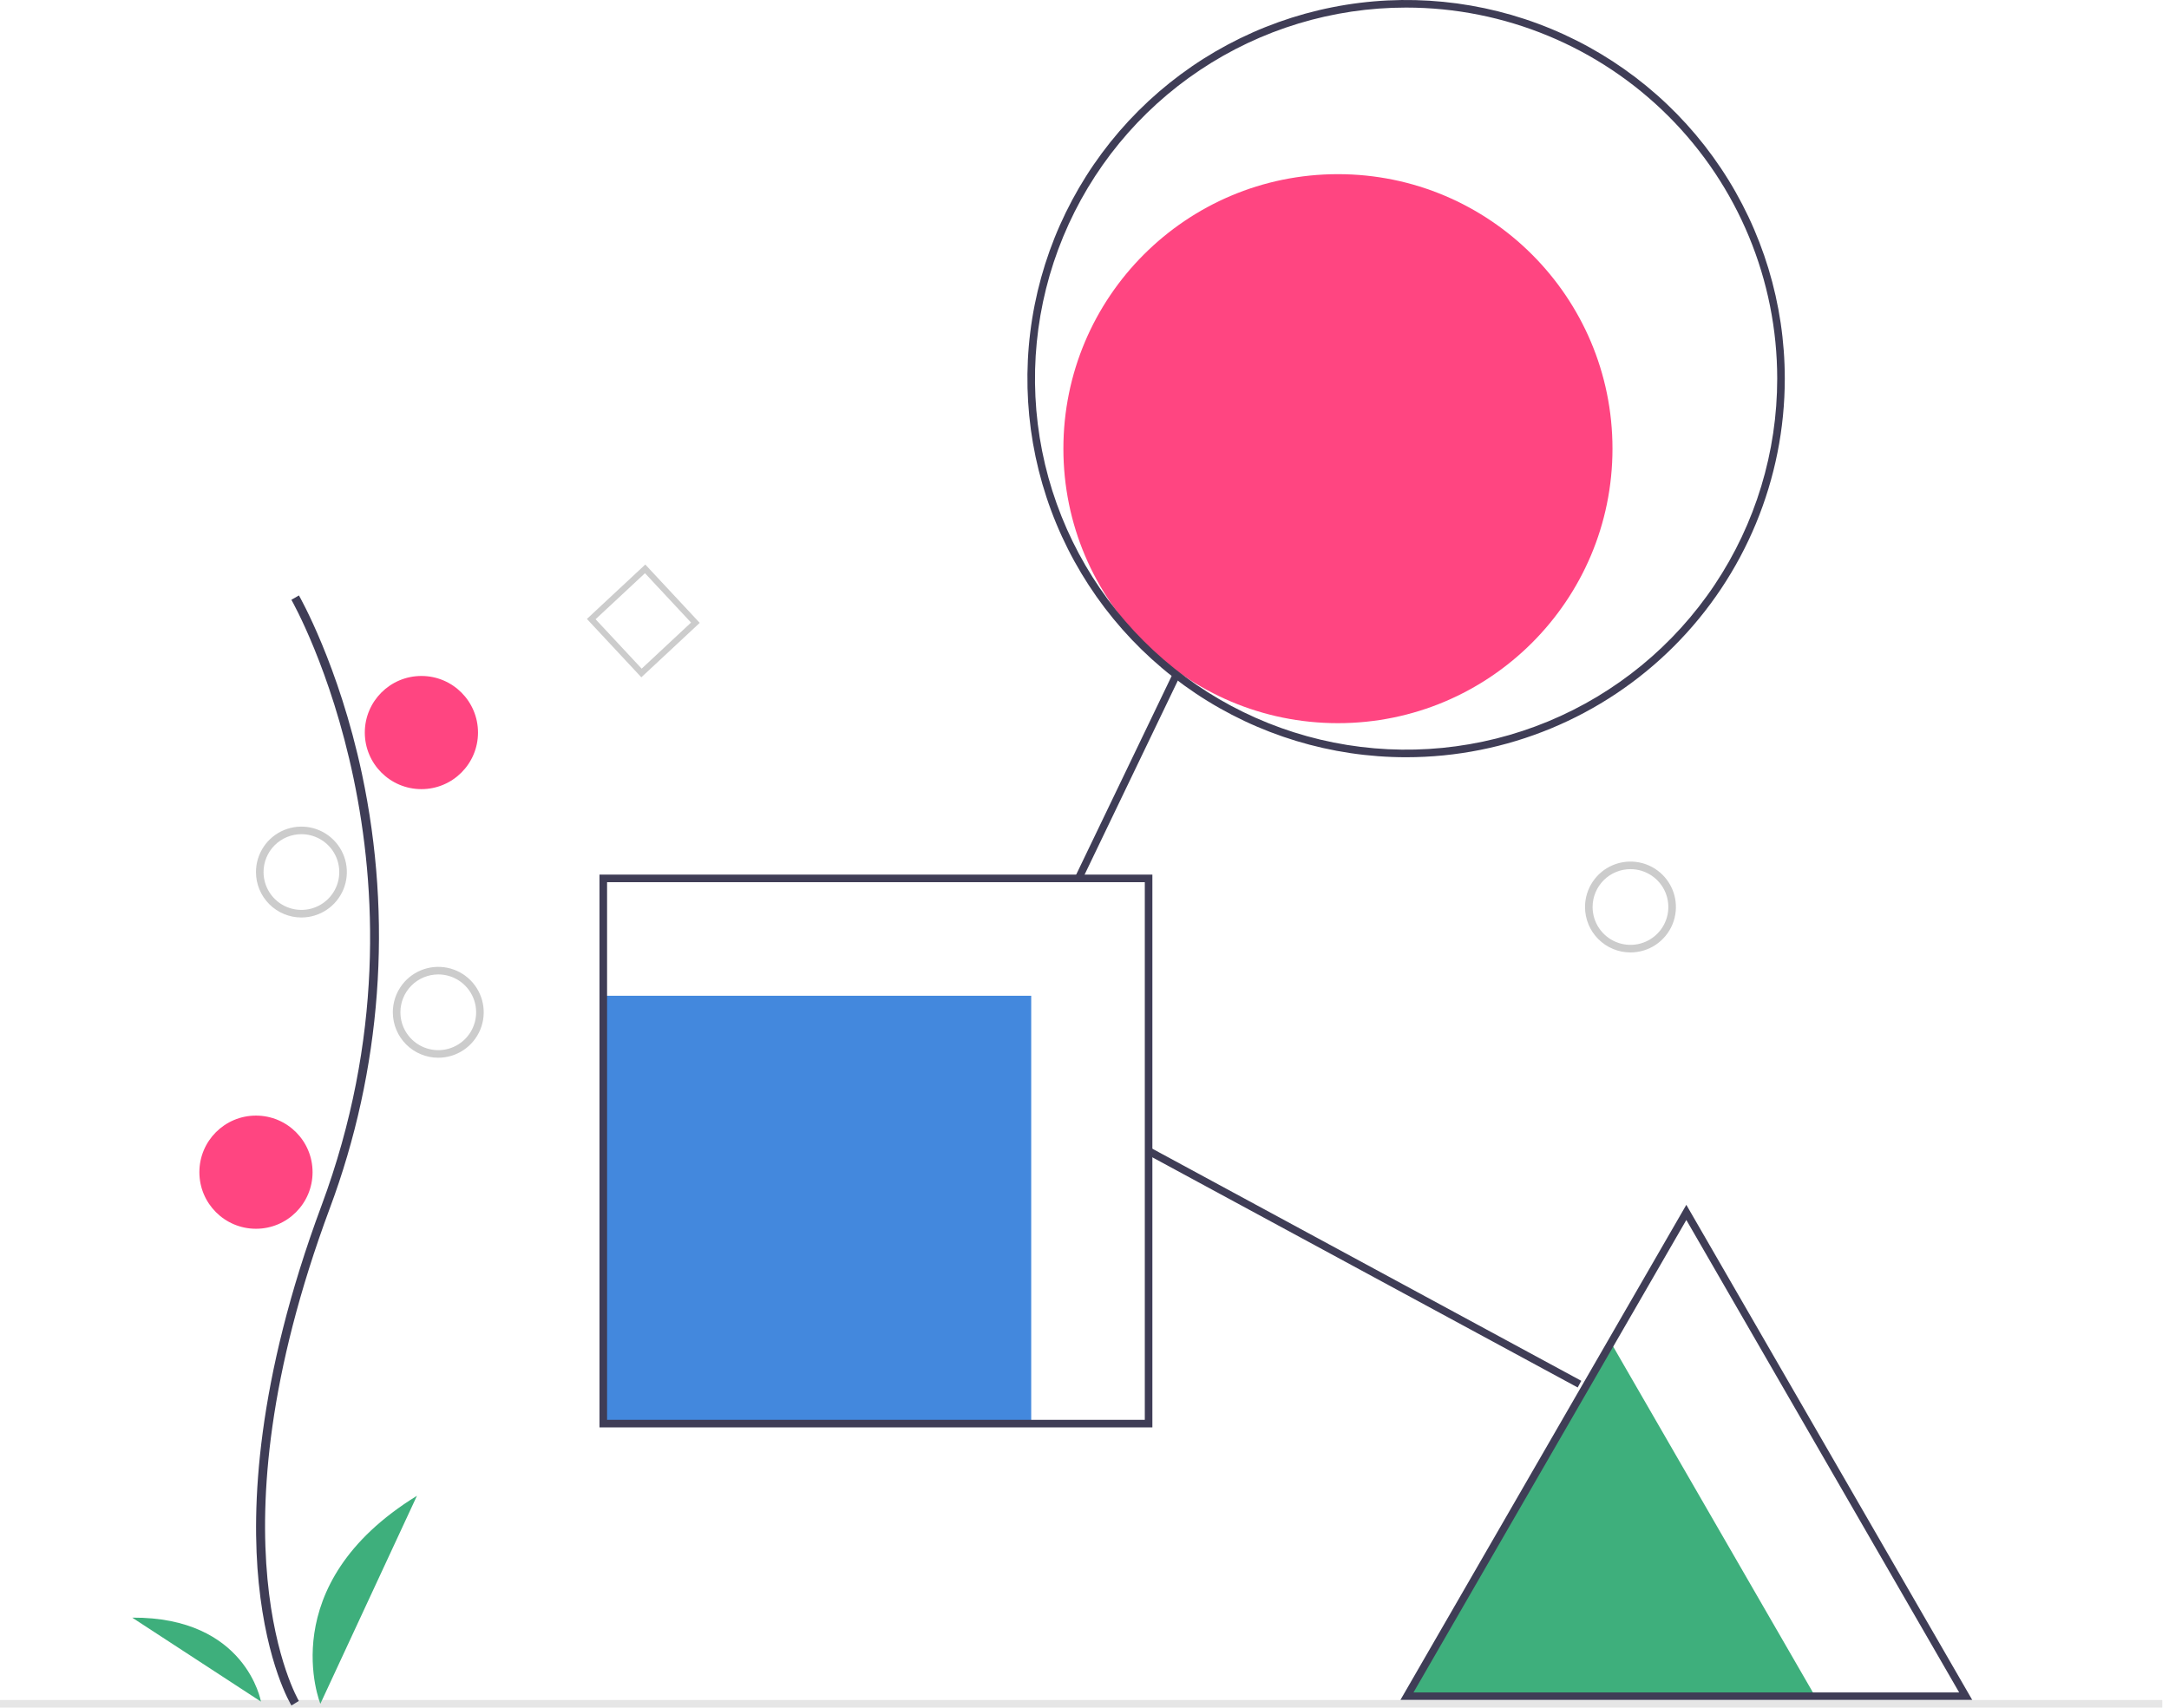
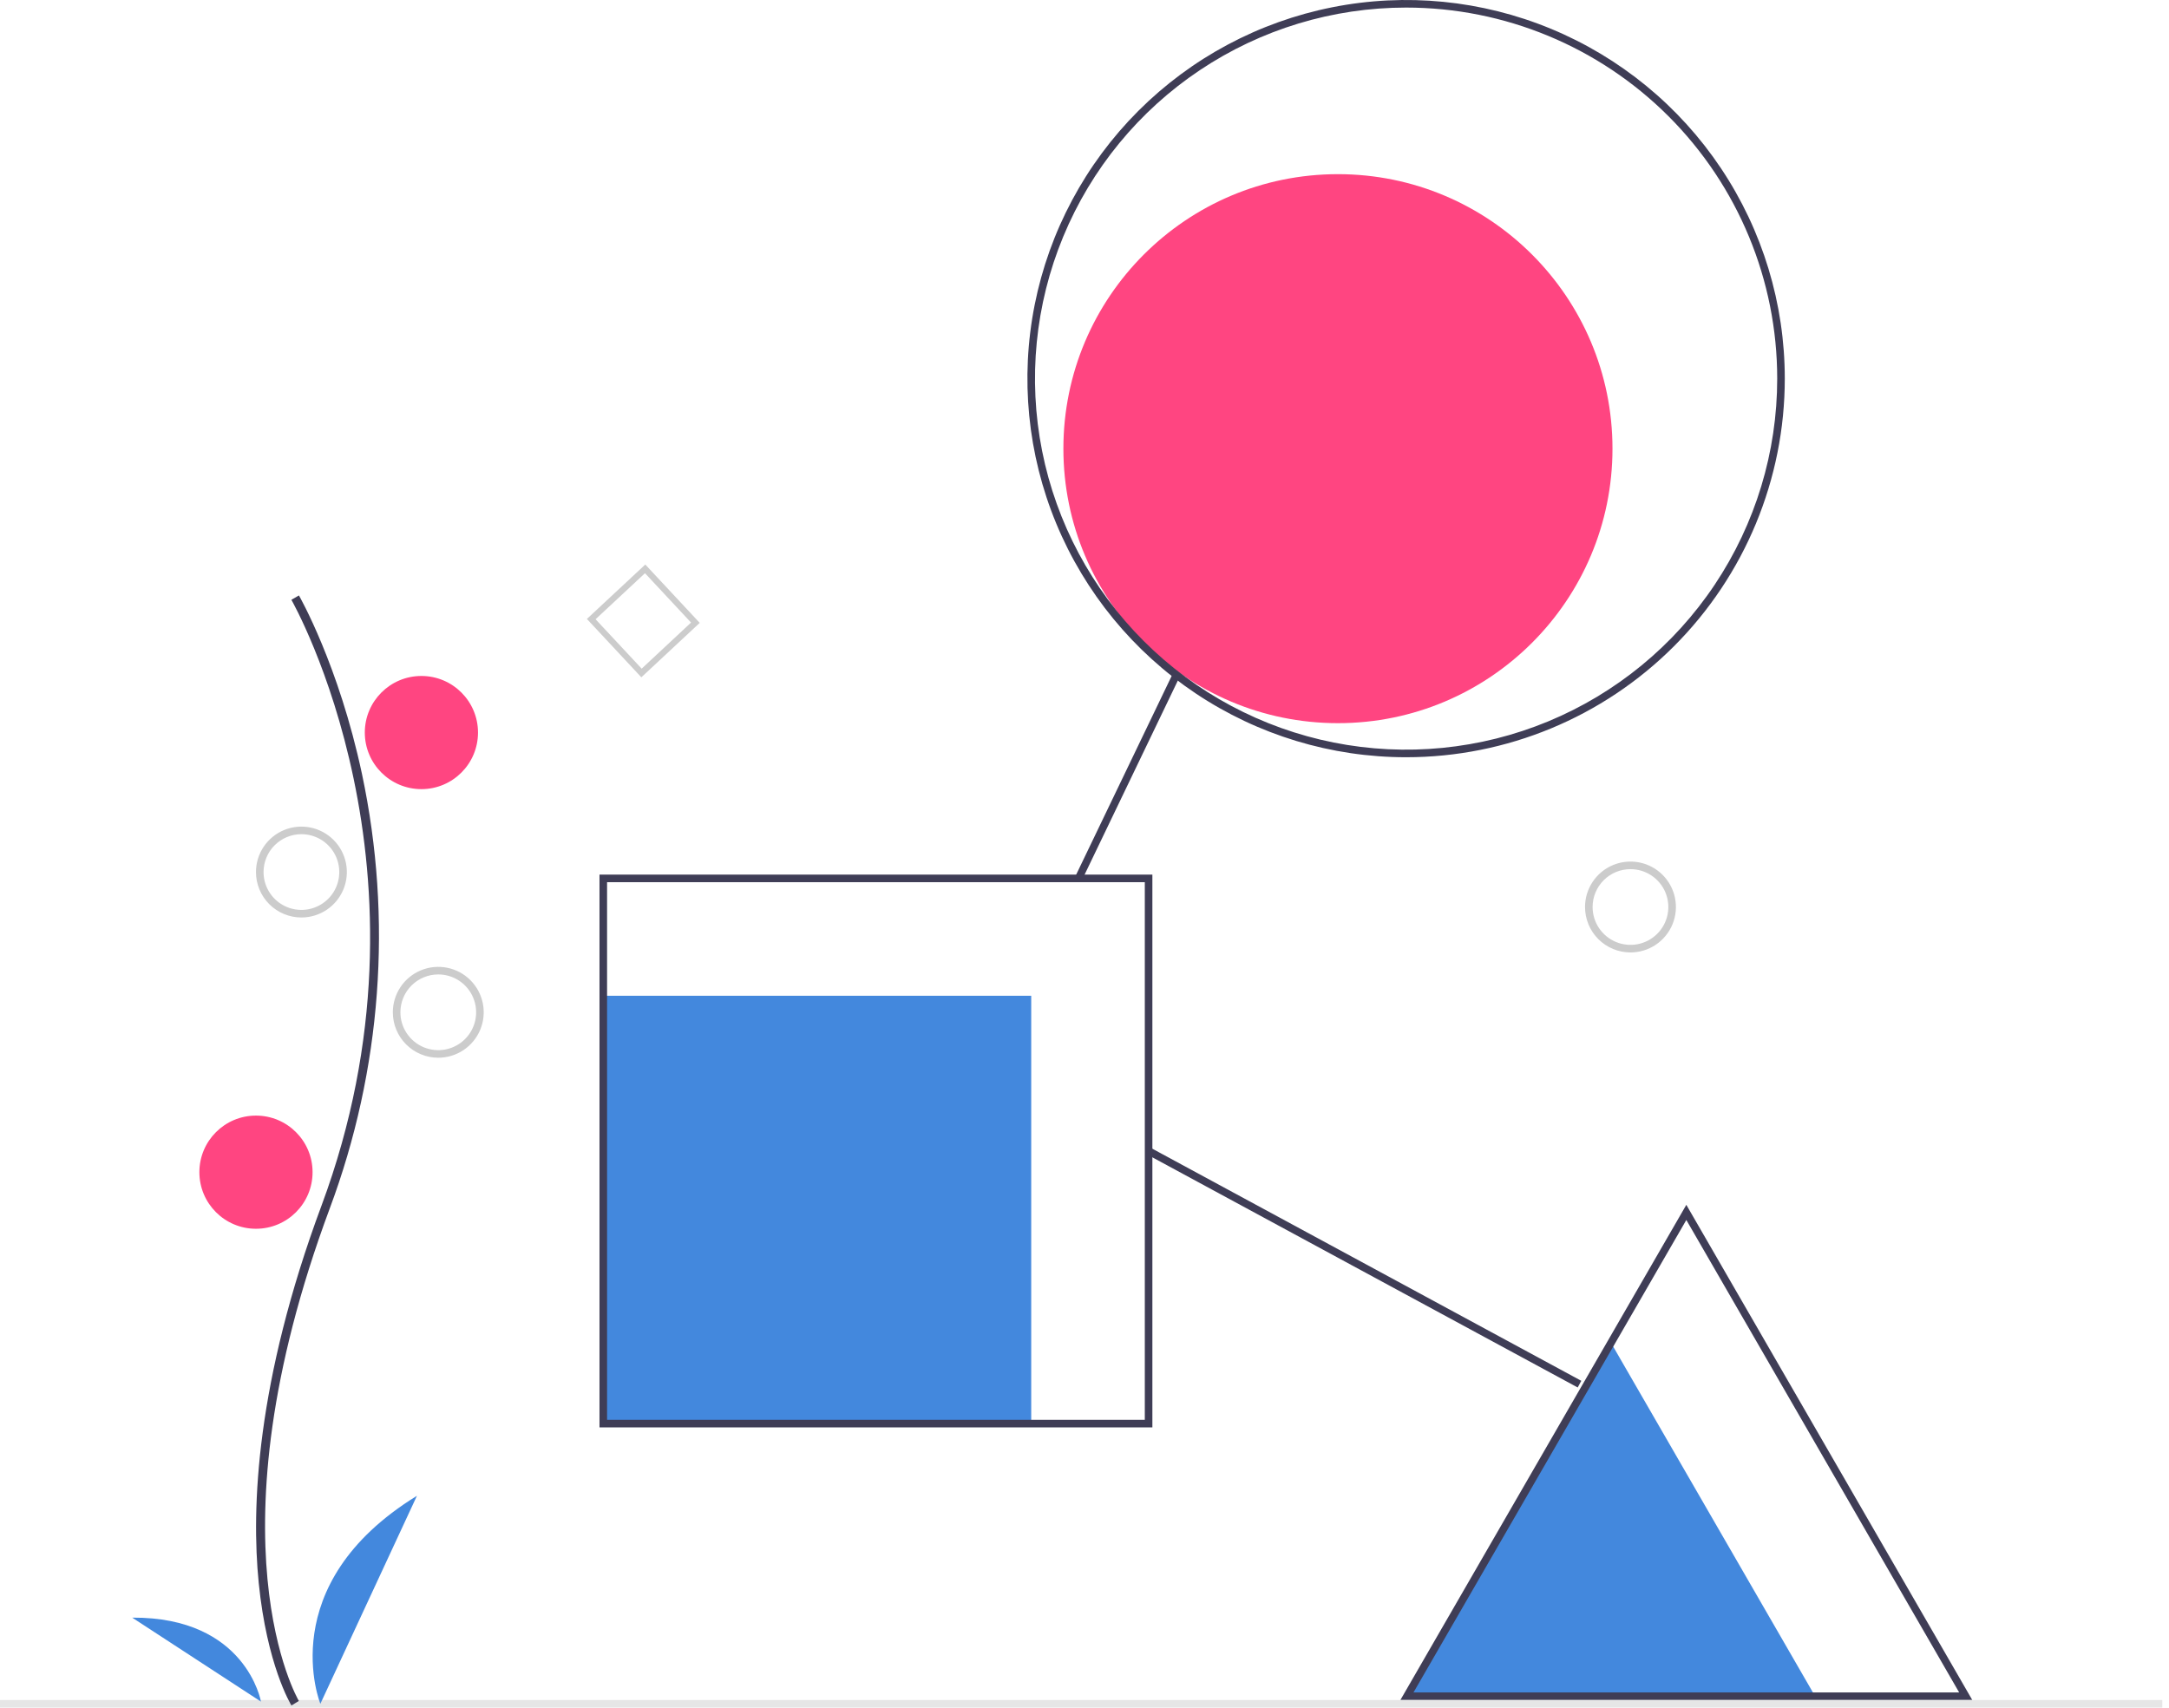
<svg xmlns="http://www.w3.org/2000/svg" width="254" height="200" viewBox="0 0 254 200" fill="none">
-   <path d="M188.657 157.278L200.606 177.974L212.555 198.669H164.76L176.708 177.974L188.657 157.278Z" fill="#3EAF7C" />
+   <path d="M188.657 157.278L200.606 177.974L212.555 198.669H164.76L176.708 177.974L188.657 157.278Z" fill="#4388DD" />
  <path d="M120.759 116.629H70.648V166.74H120.759V116.629Z" fill="#4388DD" />
  <path d="M156.679 84.701C174.435 84.701 188.829 70.306 188.829 52.55C188.829 34.794 174.435 20.399 156.679 20.399C138.922 20.399 124.528 34.794 124.528 52.55C124.528 70.306 138.922 84.701 156.679 84.701Z" fill="#FF4581" />
  <path d="M185.614 106.233C185.614 105.181 185.926 104.152 186.511 103.277C187.096 102.402 187.927 101.719 188.899 101.317C189.872 100.914 190.942 100.809 191.974 101.014C193.006 101.219 193.955 101.726 194.699 102.47C195.443 103.214 195.95 104.163 196.155 105.195C196.36 106.227 196.255 107.297 195.852 108.27C195.45 109.242 194.767 110.073 193.892 110.658C193.017 111.243 191.988 111.555 190.936 111.555C189.525 111.555 188.171 110.994 187.173 109.996C186.175 108.998 185.614 107.644 185.614 106.233ZM186.501 106.233C186.501 107.11 186.761 107.968 187.249 108.697C187.736 109.426 188.429 109.995 189.239 110.33C190.049 110.666 190.941 110.754 191.801 110.583C192.661 110.411 193.451 109.989 194.072 109.369C194.692 108.749 195.114 107.959 195.285 107.098C195.456 106.238 195.369 105.346 195.033 104.536C194.697 103.726 194.129 103.033 193.4 102.546C192.67 102.059 191.813 101.799 190.936 101.799C189.76 101.799 188.632 102.266 187.8 103.097C186.969 103.929 186.501 105.057 186.501 106.233Z" fill="#CCCCCC" />
  <path d="M75.104 79.329L68.729 72.494L75.566 66.12L81.941 72.955L75.104 79.329ZM69.745 72.53L75.142 78.315L80.925 72.92L75.531 67.137L69.745 72.53Z" fill="#CCCCCC" />
  <path d="M164.661 88.692C155.89 88.692 147.316 86.091 140.024 81.218C132.731 76.345 127.047 69.419 123.691 61.316C120.334 53.213 119.456 44.297 121.167 35.694C122.878 27.092 127.102 19.191 133.304 12.989C139.506 6.787 147.407 2.563 156.01 0.852C164.612 -0.859 173.528 0.019 181.632 3.376C189.735 6.732 196.661 12.416 201.533 19.709C206.406 27.001 209.007 35.575 209.007 44.346C209.007 56.107 204.335 67.387 196.018 75.703C187.702 84.02 176.422 88.692 164.661 88.692ZM164.661 0.887C156.066 0.887 147.663 3.436 140.517 8.211C133.37 12.986 127.8 19.774 124.51 27.715C121.221 35.656 120.36 44.394 122.037 52.824C123.714 61.255 127.853 68.998 133.931 75.076C140.009 81.154 147.752 85.293 156.183 86.97C164.613 88.647 173.351 87.786 181.292 84.497C189.233 81.207 196.021 75.637 200.796 68.49C205.571 61.344 208.12 52.941 208.12 44.346C208.12 32.82 203.541 21.766 195.391 13.616C187.241 5.466 176.187 0.887 164.661 0.887Z" fill="#3F3D56" />
  <path d="M137.362 78.849L125.906 102.69L126.706 103.075L138.161 79.233L137.362 78.849Z" fill="#3F3D56" />
  <path d="M134.717 134.42L134.295 135.2L184.755 162.509L185.178 161.729L134.717 134.42Z" fill="#3F3D56" />
  <path d="M134.949 167.184H70.204V102.439H134.949V167.184ZM71.091 166.297H134.062V103.326H71.091V166.297Z" fill="#3F3D56" />
  <path d="M230.962 199.113H163.992L197.477 141.115L230.962 199.113ZM165.528 198.226H229.426L197.477 142.889L165.528 198.226Z" fill="#3F3D56" />
  <path d="M253.215 199.113H0V200H253.215V199.113Z" fill="#E6E6E6" />
  <path d="M34.129 199.756C34.012 199.565 31.253 194.959 30.297 185.393C29.42 176.618 29.984 161.826 37.655 141.193C52.188 102.105 34.306 70.566 34.123 70.252L35.005 69.74C35.05 69.82 39.666 77.861 42.392 90.665C45.993 107.641 44.682 125.292 38.611 141.549C24.102 180.57 34.889 199.043 34.999 199.225L34.129 199.756Z" fill="#3F3D56" />
  <path d="M49.349 92.428C53.009 92.428 55.976 89.461 55.976 85.801C55.976 82.14 53.009 79.173 49.349 79.173C45.688 79.173 42.721 82.14 42.721 85.801C42.721 89.461 45.688 92.428 49.349 92.428Z" fill="#FF4581" />
  <path d="M29.976 143.92C33.636 143.92 36.603 140.953 36.603 137.292C36.603 133.632 33.636 130.665 29.976 130.665C26.315 130.665 23.348 133.632 23.348 137.292C23.348 140.953 26.315 143.92 29.976 143.92Z" fill="#FF4581" />
-   <path d="M37.516 199.557C37.516 199.557 31.86 185.637 48.826 175.196L37.516 199.557Z" fill="#3EAF7C" />
-   <path d="M30.56 199.304C30.56 199.304 28.835 189.382 15.483 189.467L30.56 199.304Z" fill="#3EAF7C" />
+   <path d="M37.516 199.557C37.516 199.557 31.86 185.637 48.826 175.196L37.516 199.557Z" fill="#4388DD" />
+   <path d="M30.56 199.304C30.56 199.304 28.835 189.382 15.483 189.467L30.56 199.304Z" fill="#4388DD" />
  <path d="M46.002 118.565C46.002 117.513 46.314 116.484 46.899 115.609C47.483 114.734 48.315 114.051 49.287 113.649C50.259 113.246 51.329 113.141 52.362 113.346C53.394 113.551 54.342 114.058 55.086 114.802C55.831 115.547 56.337 116.495 56.543 117.527C56.748 118.559 56.643 119.629 56.24 120.602C55.837 121.574 55.155 122.405 54.28 122.99C53.405 123.575 52.376 123.887 51.324 123.887C49.912 123.887 48.559 123.326 47.561 122.328C46.563 121.33 46.002 119.977 46.002 118.565ZM46.889 118.565C46.889 119.442 47.149 120.3 47.636 121.029C48.123 121.758 48.816 122.327 49.626 122.662C50.437 122.998 51.328 123.086 52.189 122.915C53.049 122.743 53.839 122.321 54.459 121.701C55.079 121.081 55.502 120.291 55.673 119.43C55.844 118.57 55.756 117.678 55.42 116.868C55.085 116.058 54.516 115.365 53.787 114.878C53.058 114.391 52.2 114.131 51.324 114.131C50.147 114.131 49.019 114.598 48.188 115.429C47.356 116.261 46.889 117.389 46.889 118.565Z" fill="#CCCCCC" />
  <path d="M29.975 102.139C29.975 101.087 30.287 100.058 30.872 99.183C31.457 98.308 32.288 97.626 33.26 97.223C34.233 96.82 35.303 96.715 36.335 96.92C37.367 97.125 38.316 97.632 39.06 98.376C39.804 99.121 40.311 100.069 40.516 101.101C40.721 102.133 40.616 103.203 40.213 104.176C39.81 105.148 39.128 105.979 38.253 106.564C37.378 107.149 36.349 107.461 35.297 107.461C33.886 107.461 32.532 106.9 31.534 105.902C30.536 104.904 29.975 103.55 29.975 102.139ZM30.862 102.139C30.862 103.016 31.122 103.874 31.61 104.603C32.097 105.332 32.789 105.901 33.6 106.236C34.41 106.572 35.302 106.66 36.162 106.489C37.022 106.317 37.812 105.895 38.433 105.275C39.053 104.655 39.475 103.865 39.646 103.004C39.817 102.144 39.73 101.252 39.394 100.442C39.058 99.632 38.49 98.939 37.761 98.452C37.031 97.965 36.174 97.704 35.297 97.704C34.121 97.704 32.993 98.172 32.161 99.003C31.329 99.835 30.862 100.963 30.862 102.139Z" fill="#CCCCCC" />
</svg>
